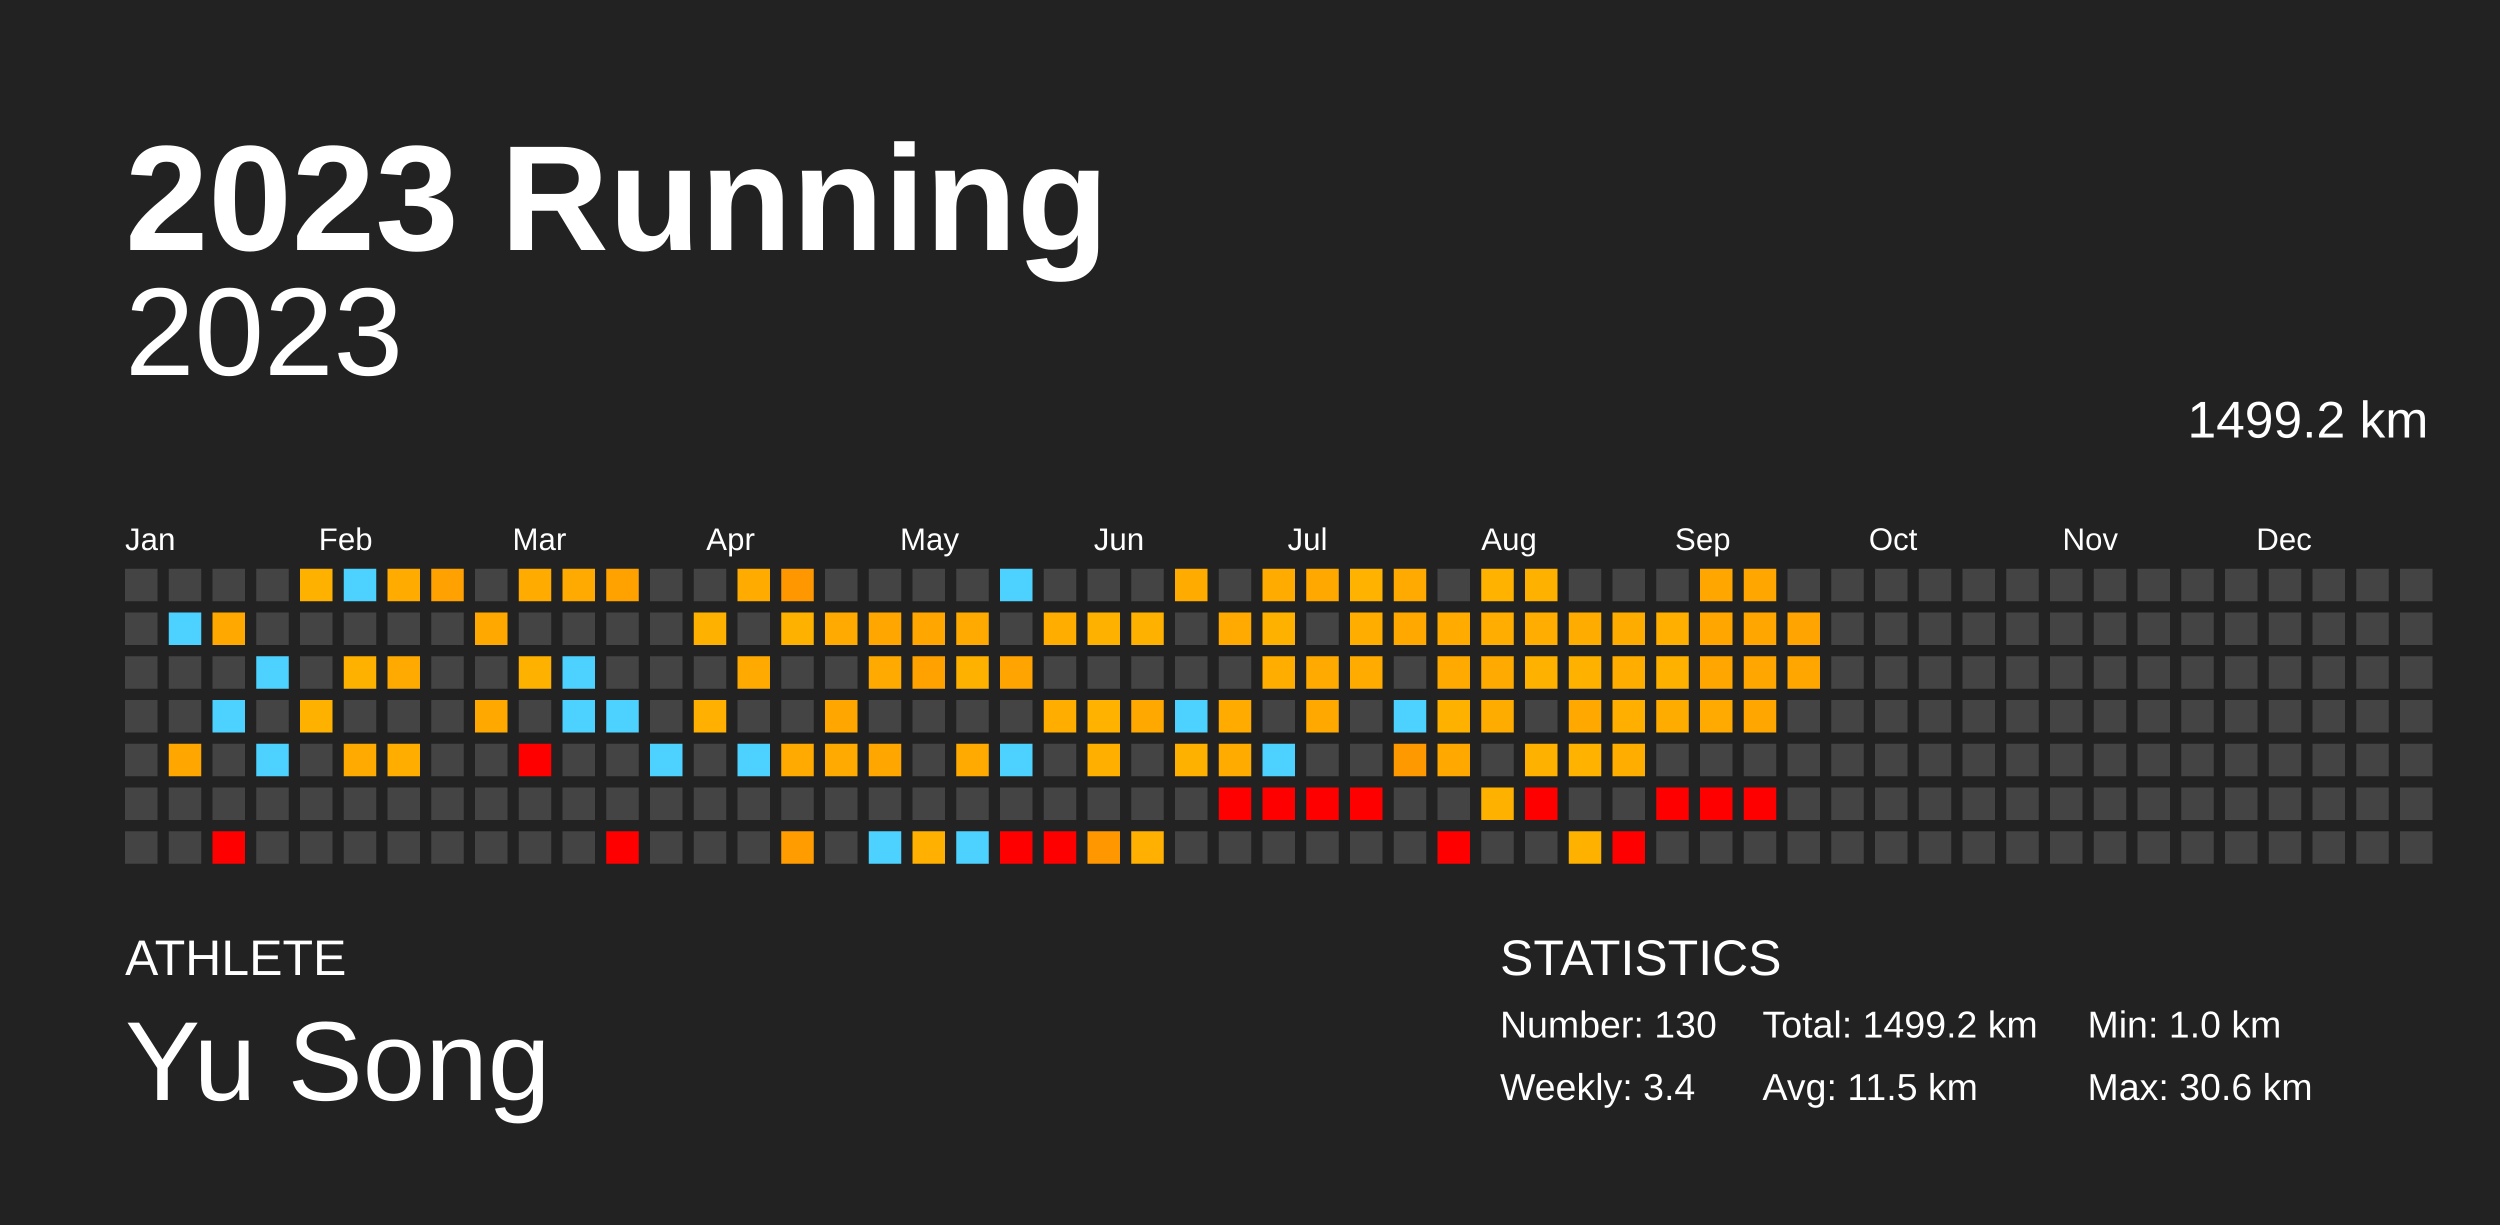
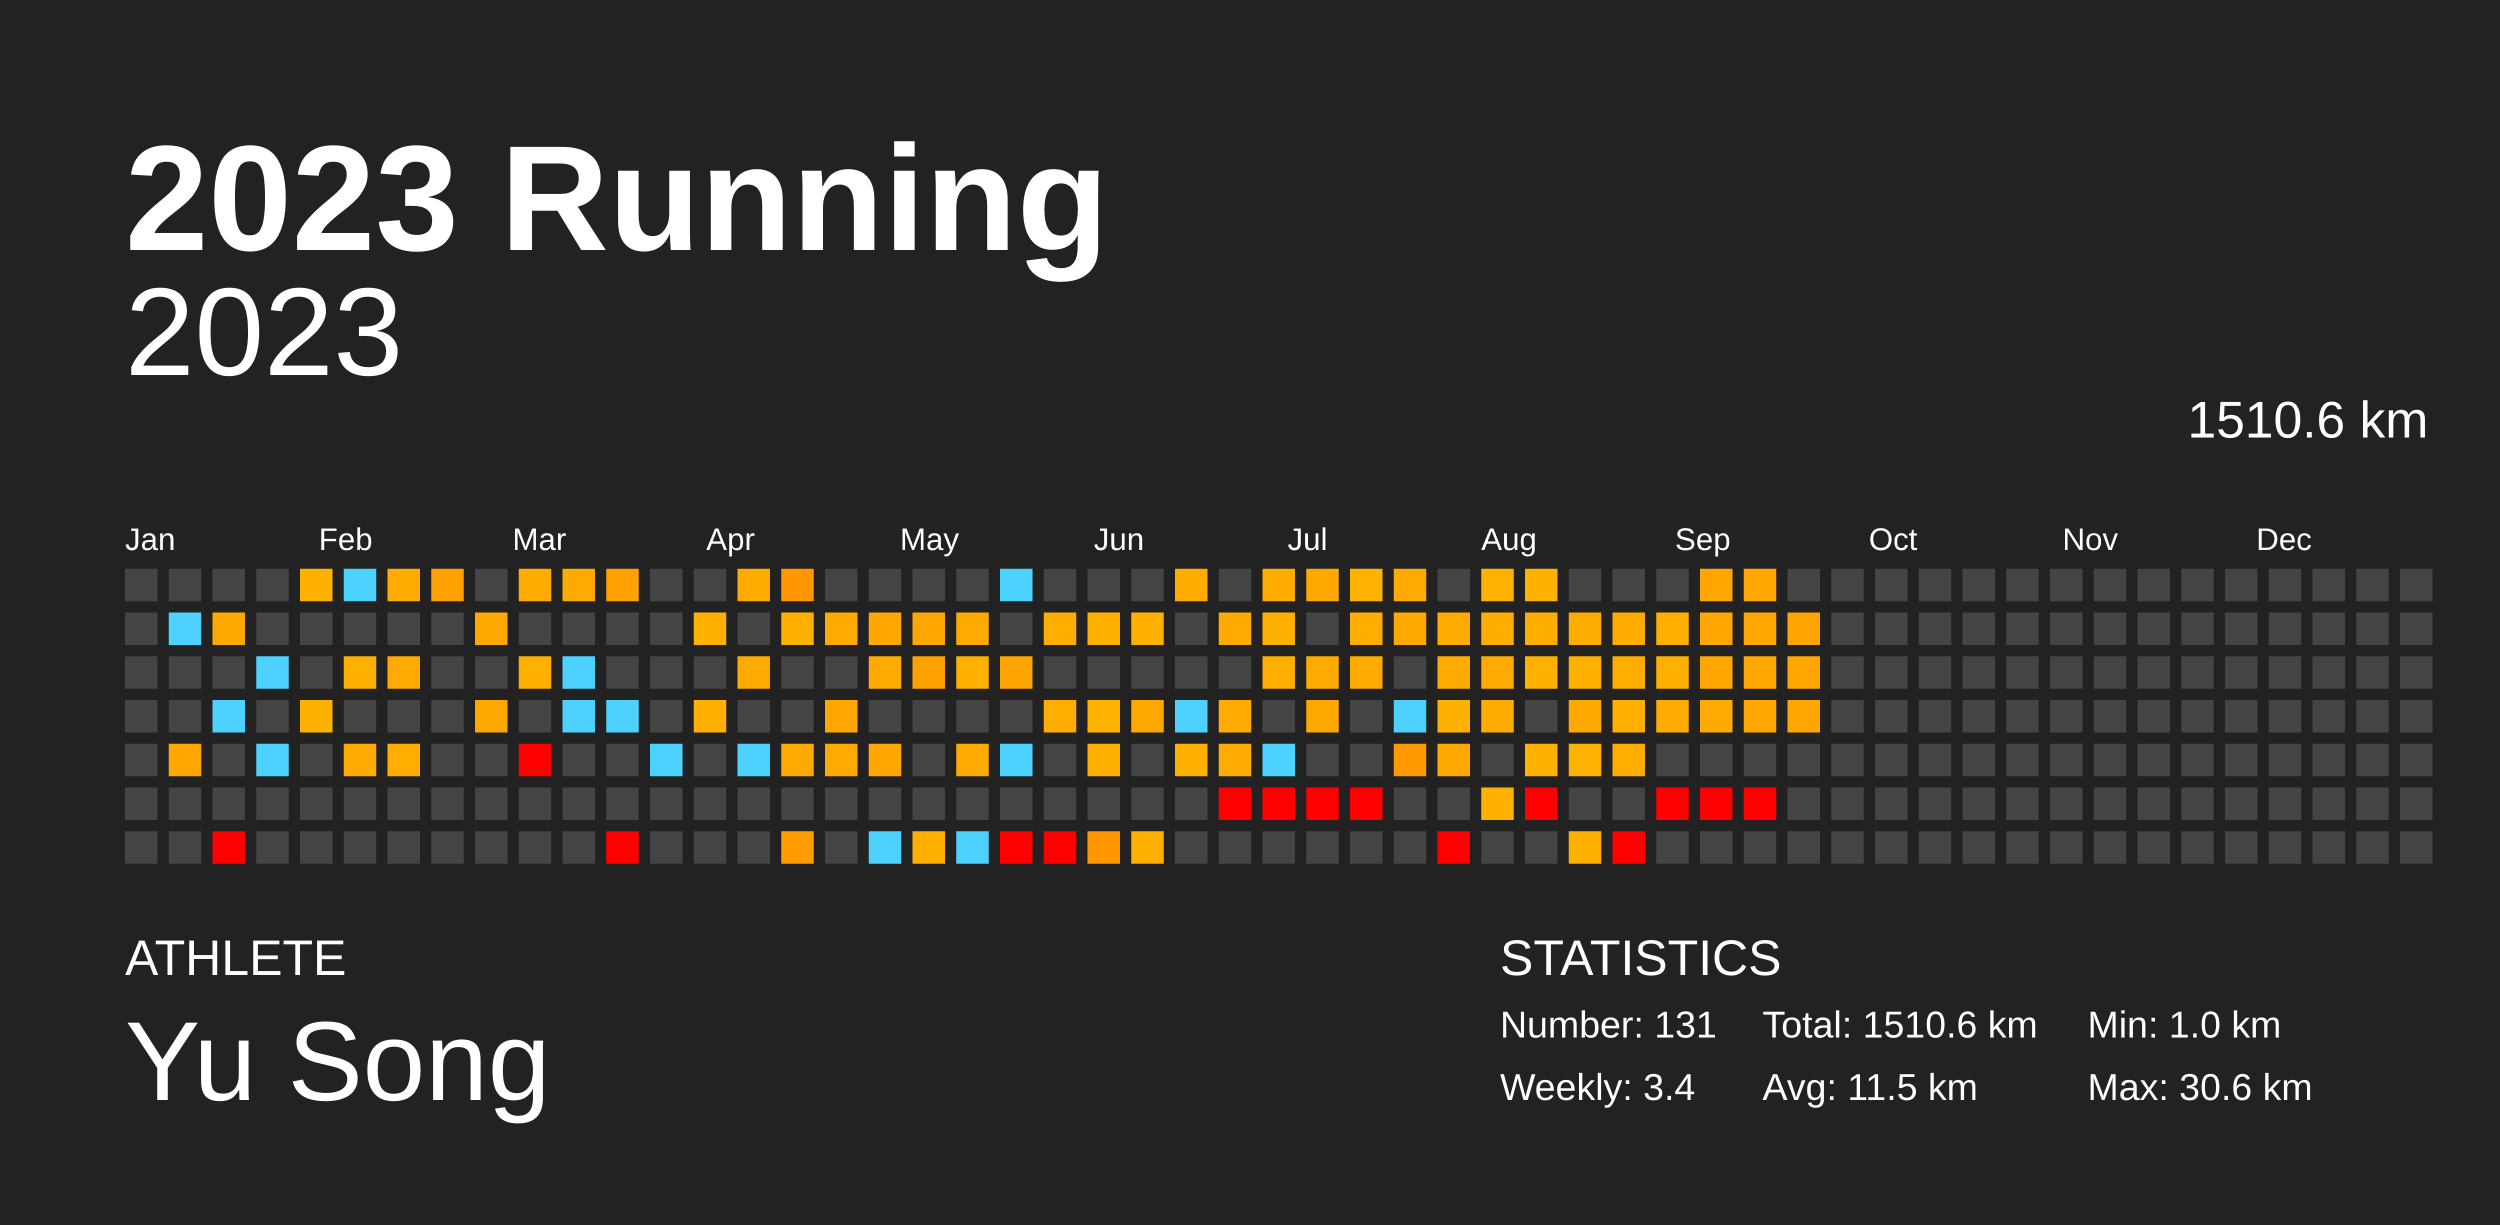
<svg xmlns="http://www.w3.org/2000/svg" baseProfile="full" height="98mm" version="1.1" viewBox="0,0,200,98" width="200mm">
  <defs />
  <rect fill="#222222" height="98" width="200" x="0" y="0" />
  <text fill="#FFFFFF" style="font-size:12px; font-family:Arial; font-weight:bold;" x="10" y="20">2023 Running</text>
  <text fill="#FFFFFF" style="font-size:4px; font-family:Arial" x="10" y="78">ATHLETE</text>
  <text fill="#FFFFFF" style="font-size:9px; font-family:Arial" x="10" y="88">Yu Song</text>
  <text fill="#FFFFFF" style="font-size:4px; font-family:Arial" x="120" y="78">STATISTICS</text>
-   <text fill="#FFFFFF" style="font-size:3px; font-family:Arial" x="120" y="83">Number: 130</text>
+   <text fill="#FFFFFF" style="font-size:3px; font-family:Arial" x="120" y="83">Number: 131</text>
  <text fill="#FFFFFF" style="font-size:3px; font-family:Arial" x="120" y="88">Weekly: 3.4</text>
-   <text fill="#FFFFFF" style="font-size:3px; font-family:Arial" x="141" y="83">Total: 1499.2 km</text>
+   <text fill="#FFFFFF" style="font-size:3px; font-family:Arial" x="141" y="83">Total: 1510.6 km</text>
  <text fill="#FFFFFF" style="font-size:3px; font-family:Arial" x="141" y="88">Avg: 11.5 km</text>
  <text fill="#FFFFFF" style="font-size:3px; font-family:Arial" x="167" y="83">Min: 1.0 km</text>
  <text fill="#FFFFFF" style="font-size:3px; font-family:Arial" x="167" y="88">Max: 30.6 km</text>
  <text alignment-baseline="hanging" fill="#FFFFFF" style="font-size:10.0px; font-family:Arial;" x="10" y="30">2023</text>
-   <text alignment-baseline="hanging" fill="#FFFFFF" style="font-size:4.125px; font-family:Arial;" x="175" y="35">1499.2 km</text>
+   <text alignment-baseline="hanging" fill="#FFFFFF" style="font-size:4.125px; font-family:Arial;" x="175" y="35">1510.6 km</text>
  <text fill="#FFFFFF" style="font-size:2.5px; font-family:Arial" x="10.0" y="44">Jan</text>
  <text fill="#FFFFFF" style="font-size:2.5px; font-family:Arial" x="25.5" y="44">Feb</text>
  <text fill="#FFFFFF" style="font-size:2.5px; font-family:Arial" x="41.0" y="44">Mar</text>
  <text fill="#FFFFFF" style="font-size:2.5px; font-family:Arial" x="56.5" y="44">Apr</text>
  <text fill="#FFFFFF" style="font-size:2.5px; font-family:Arial" x="72.0" y="44">May</text>
  <text fill="#FFFFFF" style="font-size:2.5px; font-family:Arial" x="87.5" y="44">Jun</text>
  <text fill="#FFFFFF" style="font-size:2.5px; font-family:Arial" x="103.0" y="44">Jul</text>
  <text fill="#FFFFFF" style="font-size:2.5px; font-family:Arial" x="118.5" y="44">Aug</text>
  <text fill="#FFFFFF" style="font-size:2.5px; font-family:Arial" x="134.0" y="44">Sep</text>
  <text fill="#FFFFFF" style="font-size:2.5px; font-family:Arial" x="149.5" y="44">Oct</text>
  <text fill="#FFFFFF" style="font-size:2.5px; font-family:Arial" x="165.0" y="44">Nov</text>
  <text fill="#FFFFFF" style="font-size:2.5px; font-family:Arial" x="180.5" y="44">Dec</text>
  <rect fill="#444444" height="2.6" width="2.6" x="10.0" y="45.5" />
  <rect fill="#444444" height="2.6" width="2.6" x="10.0" y="49.0" />
  <rect fill="#444444" height="2.6" width="2.6" x="10.0" y="52.5" />
  <rect fill="#444444" height="2.6" width="2.6" x="10.0" y="56.0" />
  <rect fill="#444444" height="2.6" width="2.6" x="10.0" y="59.5" />
  <rect fill="#444444" height="2.6" width="2.6" x="10.0" y="63.0" />
  <rect fill="#444444" height="2.6" width="2.6" x="10.0" y="66.5" />
  <rect fill="#444444" height="2.6" width="2.6" x="13.5" y="45.5" />
  <rect fill="#4dd2ff" height="2.6" width="2.6" x="13.5" y="49.0" />
  <rect fill="#444444" height="2.6" width="2.6" x="13.5" y="52.5" />
  <rect fill="#444444" height="2.6" width="2.6" x="13.5" y="56.0" />
  <rect fill="#ffa700" height="2.6" width="2.6" x="13.5" y="59.5" />
  <rect fill="#444444" height="2.6" width="2.6" x="13.5" y="63.0" />
  <rect fill="#444444" height="2.6" width="2.6" x="13.5" y="66.5" />
  <rect fill="#444444" height="2.6" width="2.6" x="17.0" y="45.5" />
  <rect fill="#ffa900" height="2.6" width="2.6" x="17.0" y="49.0" />
  <rect fill="#444444" height="2.6" width="2.6" x="17.0" y="52.5" />
  <rect fill="#4dd2ff" height="2.6" width="2.6" x="17.0" y="56.0" />
  <rect fill="#444444" height="2.6" width="2.6" x="17.0" y="59.5" />
  <rect fill="#444444" height="2.6" width="2.6" x="17.0" y="63.0" />
  <rect fill="red" height="2.6" width="2.6" x="17.0" y="66.5" />
  <rect fill="#444444" height="2.6" width="2.6" x="20.5" y="45.5" />
  <rect fill="#444444" height="2.6" width="2.6" x="20.5" y="49.0" />
  <rect fill="#4dd2ff" height="2.6" width="2.6" x="20.5" y="52.5" />
  <rect fill="#444444" height="2.6" width="2.6" x="20.5" y="56.0" />
  <rect fill="#4dd2ff" height="2.6" width="2.6" x="20.5" y="59.5" />
  <rect fill="#444444" height="2.6" width="2.6" x="20.5" y="63.0" />
  <rect fill="#444444" height="2.6" width="2.6" x="20.5" y="66.5" />
  <rect fill="#ffb100" height="2.6" width="2.6" x="24.0" y="45.5" />
  <rect fill="#444444" height="2.6" width="2.6" x="24.0" y="49.0" />
  <rect fill="#444444" height="2.6" width="2.6" x="24.0" y="52.5" />
  <rect fill="#ffb100" height="2.6" width="2.6" x="24.0" y="56.0" />
  <rect fill="#444444" height="2.6" width="2.6" x="24.0" y="59.5" />
  <rect fill="#444444" height="2.6" width="2.6" x="24.0" y="63.0" />
  <rect fill="#444444" height="2.6" width="2.6" x="24.0" y="66.5" />
  <rect fill="#4dd2ff" height="2.6" width="2.6" x="27.5" y="45.5" />
  <rect fill="#444444" height="2.6" width="2.6" x="27.5" y="49.0" />
  <rect fill="#ffb100" height="2.6" width="2.6" x="27.5" y="52.5" />
  <rect fill="#444444" height="2.6" width="2.6" x="27.5" y="56.0" />
  <rect fill="#ffaa00" height="2.6" width="2.6" x="27.5" y="59.5" />
  <rect fill="#444444" height="2.6" width="2.6" x="27.5" y="63.0" />
  <rect fill="#444444" height="2.6" width="2.6" x="27.5" y="66.5" />
  <rect fill="#ffab00" height="2.6" width="2.6" x="31.0" y="45.5" />
  <rect fill="#444444" height="2.6" width="2.6" x="31.0" y="49.0" />
  <rect fill="#ffaa00" height="2.6" width="2.6" x="31.0" y="52.5" />
  <rect fill="#444444" height="2.6" width="2.6" x="31.0" y="56.0" />
  <rect fill="#ffae00" height="2.6" width="2.6" x="31.0" y="59.5" />
  <rect fill="#444444" height="2.6" width="2.6" x="31.0" y="63.0" />
  <rect fill="#444444" height="2.6" width="2.6" x="31.0" y="66.5" />
  <rect fill="#ffa100" height="2.6" width="2.6" x="34.5" y="45.5" />
  <rect fill="#444444" height="2.6" width="2.6" x="34.5" y="49.0" />
  <rect fill="#444444" height="2.6" width="2.6" x="34.5" y="52.5" />
  <rect fill="#444444" height="2.6" width="2.6" x="34.5" y="56.0" />
  <rect fill="#444444" height="2.6" width="2.6" x="34.5" y="59.5" />
  <rect fill="#444444" height="2.6" width="2.6" x="34.5" y="63.0" />
  <rect fill="#444444" height="2.6" width="2.6" x="34.5" y="66.5" />
  <rect fill="#444444" height="2.6" width="2.6" x="38.0" y="45.5" />
  <rect fill="#ffa900" height="2.6" width="2.6" x="38.0" y="49.0" />
  <rect fill="#444444" height="2.6" width="2.6" x="38.0" y="52.5" />
  <rect fill="#ffa900" height="2.6" width="2.6" x="38.0" y="56.0" />
  <rect fill="#444444" height="2.6" width="2.6" x="38.0" y="59.5" />
  <rect fill="#444444" height="2.6" width="2.6" x="38.0" y="63.0" />
  <rect fill="#444444" height="2.6" width="2.6" x="38.0" y="66.5" />
  <rect fill="#ffab00" height="2.6" width="2.6" x="41.5" y="45.5" />
  <rect fill="#444444" height="2.6" width="2.6" x="41.5" y="49.0" />
  <rect fill="#ffb100" height="2.6" width="2.6" x="41.5" y="52.5" />
  <rect fill="#444444" height="2.6" width="2.6" x="41.5" y="56.0" />
  <rect fill="red" height="2.6" width="2.6" x="41.5" y="59.5" />
  <rect fill="#444444" height="2.6" width="2.6" x="41.5" y="63.0" />
  <rect fill="#444444" height="2.6" width="2.6" x="41.5" y="66.5" />
  <rect fill="#ffaa00" height="2.6" width="2.6" x="45.0" y="45.5" />
  <rect fill="#444444" height="2.6" width="2.6" x="45.0" y="49.0" />
  <rect fill="#4dd2ff" height="2.6" width="2.6" x="45.0" y="52.5" />
  <rect fill="#4dd2ff" height="2.6" width="2.6" x="45.0" y="56.0" />
  <rect fill="#444444" height="2.6" width="2.6" x="45.0" y="59.5" />
  <rect fill="#444444" height="2.6" width="2.6" x="45.0" y="63.0" />
  <rect fill="#444444" height="2.6" width="2.6" x="45.0" y="66.5" />
  <rect fill="#ffa200" height="2.6" width="2.6" x="48.5" y="45.5" />
  <rect fill="#444444" height="2.6" width="2.6" x="48.5" y="49.0" />
  <rect fill="#444444" height="2.6" width="2.6" x="48.5" y="52.5" />
  <rect fill="#4dd2ff" height="2.6" width="2.6" x="48.5" y="56.0" />
  <rect fill="#444444" height="2.6" width="2.6" x="48.5" y="59.5" />
  <rect fill="#444444" height="2.6" width="2.6" x="48.5" y="63.0" />
  <rect fill="red" height="2.6" width="2.6" x="48.5" y="66.5" />
  <rect fill="#444444" height="2.6" width="2.6" x="52.0" y="45.5" />
  <rect fill="#444444" height="2.6" width="2.6" x="52.0" y="49.0" />
  <rect fill="#444444" height="2.6" width="2.6" x="52.0" y="52.5" />
  <rect fill="#444444" height="2.6" width="2.6" x="52.0" y="56.0" />
  <rect fill="#4dd2ff" height="2.6" width="2.6" x="52.0" y="59.5" />
  <rect fill="#444444" height="2.6" width="2.6" x="52.0" y="63.0" />
  <rect fill="#444444" height="2.6" width="2.6" x="52.0" y="66.5" />
  <rect fill="#444444" height="2.6" width="2.6" x="55.5" y="45.5" />
  <rect fill="#ffb100" height="2.6" width="2.6" x="55.5" y="49.0" />
  <rect fill="#444444" height="2.6" width="2.6" x="55.5" y="52.5" />
  <rect fill="#ffb000" height="2.6" width="2.6" x="55.5" y="56.0" />
  <rect fill="#444444" height="2.6" width="2.6" x="55.5" y="59.5" />
  <rect fill="#444444" height="2.6" width="2.6" x="55.5" y="63.0" />
  <rect fill="#444444" height="2.6" width="2.6" x="55.5" y="66.5" />
  <rect fill="#ffab00" height="2.6" width="2.6" x="59.0" y="45.5" />
  <rect fill="#444444" height="2.6" width="2.6" x="59.0" y="49.0" />
  <rect fill="#ffaa00" height="2.6" width="2.6" x="59.0" y="52.5" />
  <rect fill="#444444" height="2.6" width="2.6" x="59.0" y="56.0" />
  <rect fill="#4dd2ff" height="2.6" width="2.6" x="59.0" y="59.5" />
  <rect fill="#444444" height="2.6" width="2.6" x="59.0" y="63.0" />
  <rect fill="#444444" height="2.6" width="2.6" x="59.0" y="66.5" />
  <rect fill="#ff9800" height="2.6" width="2.6" x="62.5" y="45.5" />
  <rect fill="#ffb100" height="2.6" width="2.6" x="62.5" y="49.0" />
  <rect fill="#444444" height="2.6" width="2.6" x="62.5" y="52.5" />
  <rect fill="#444444" height="2.6" width="2.6" x="62.5" y="56.0" />
  <rect fill="#ffaa00" height="2.6" width="2.6" x="62.5" y="59.5" />
  <rect fill="#444444" height="2.6" width="2.6" x="62.5" y="63.0" />
  <rect fill="#ff9d00" height="2.6" width="2.6" x="62.5" y="66.5" />
  <rect fill="#444444" height="2.6" width="2.6" x="66.0" y="45.5" />
  <rect fill="#ffaa00" height="2.6" width="2.6" x="66.0" y="49.0" />
  <rect fill="#444444" height="2.6" width="2.6" x="66.0" y="52.5" />
  <rect fill="#ffa700" height="2.6" width="2.6" x="66.0" y="56.0" />
  <rect fill="#ffaa00" height="2.6" width="2.6" x="66.0" y="59.5" />
  <rect fill="#444444" height="2.6" width="2.6" x="66.0" y="63.0" />
  <rect fill="#444444" height="2.6" width="2.6" x="66.0" y="66.5" />
  <rect fill="#444444" height="2.6" width="2.6" x="69.5" y="45.5" />
  <rect fill="#ffa700" height="2.6" width="2.6" x="69.5" y="49.0" />
  <rect fill="#ffaa00" height="2.6" width="2.6" x="69.5" y="52.5" />
  <rect fill="#444444" height="2.6" width="2.6" x="69.5" y="56.0" />
  <rect fill="#ffa700" height="2.6" width="2.6" x="69.5" y="59.5" />
  <rect fill="#444444" height="2.6" width="2.6" x="69.5" y="63.0" />
  <rect fill="#4dd2ff" height="2.6" width="2.6" x="69.5" y="66.5" />
  <rect fill="#444444" height="2.6" width="2.6" x="73.0" y="45.5" />
  <rect fill="#ffa700" height="2.6" width="2.6" x="73.0" y="49.0" />
  <rect fill="#ffa200" height="2.6" width="2.6" x="73.0" y="52.5" />
  <rect fill="#444444" height="2.6" width="2.6" x="73.0" y="56.0" />
  <rect fill="#444444" height="2.6" width="2.6" x="73.0" y="59.5" />
  <rect fill="#444444" height="2.6" width="2.6" x="73.0" y="63.0" />
  <rect fill="#ffb000" height="2.6" width="2.6" x="73.0" y="66.5" />
  <rect fill="#444444" height="2.6" width="2.6" x="76.5" y="45.5" />
  <rect fill="#ffaa00" height="2.6" width="2.6" x="76.5" y="49.0" />
  <rect fill="#ffb100" height="2.6" width="2.6" x="76.5" y="52.5" />
  <rect fill="#444444" height="2.6" width="2.6" x="76.5" y="56.0" />
  <rect fill="#ffaa00" height="2.6" width="2.6" x="76.5" y="59.5" />
  <rect fill="#444444" height="2.6" width="2.6" x="76.5" y="63.0" />
  <rect fill="#4dd2ff" height="2.6" width="2.6" x="76.5" y="66.5" />
  <rect fill="#4dd2ff" height="2.6" width="2.6" x="80.0" y="45.5" />
  <rect fill="#444444" height="2.6" width="2.6" x="80.0" y="49.0" />
  <rect fill="#ffa400" height="2.6" width="2.6" x="80.0" y="52.5" />
  <rect fill="#444444" height="2.6" width="2.6" x="80.0" y="56.0" />
  <rect fill="#4dd2ff" height="2.6" width="2.6" x="80.0" y="59.5" />
  <rect fill="#444444" height="2.6" width="2.6" x="80.0" y="63.0" />
  <rect fill="red" height="2.6" width="2.6" x="80.0" y="66.5" />
  <rect fill="#444444" height="2.6" width="2.6" x="83.5" y="45.5" />
  <rect fill="#ffae00" height="2.6" width="2.6" x="83.5" y="49.0" />
  <rect fill="#444444" height="2.6" width="2.6" x="83.5" y="52.5" />
  <rect fill="#ffae00" height="2.6" width="2.6" x="83.5" y="56.0" />
  <rect fill="#444444" height="2.6" width="2.6" x="83.5" y="59.5" />
  <rect fill="#444444" height="2.6" width="2.6" x="83.5" y="63.0" />
  <rect fill="red" height="2.6" width="2.6" x="83.5" y="66.5" />
  <rect fill="#444444" height="2.6" width="2.6" x="87.0" y="45.5" />
  <rect fill="#ffb100" height="2.6" width="2.6" x="87.0" y="49.0" />
  <rect fill="#444444" height="2.6" width="2.6" x="87.0" y="52.5" />
  <rect fill="#ffb200" height="2.6" width="2.6" x="87.0" y="56.0" />
  <rect fill="#ffaf00" height="2.6" width="2.6" x="87.0" y="59.5" />
  <rect fill="#444444" height="2.6" width="2.6" x="87.0" y="63.0" />
  <rect fill="#ff9700" height="2.6" width="2.6" x="87.0" y="66.5" />
  <rect fill="#444444" height="2.6" width="2.6" x="90.5" y="45.5" />
  <rect fill="#ffb100" height="2.6" width="2.6" x="90.5" y="49.0" />
  <rect fill="#444444" height="2.6" width="2.6" x="90.5" y="52.5" />
  <rect fill="#ffa900" height="2.6" width="2.6" x="90.5" y="56.0" />
  <rect fill="#444444" height="2.6" width="2.6" x="90.5" y="59.5" />
  <rect fill="#444444" height="2.6" width="2.6" x="90.5" y="63.0" />
  <rect fill="#ffb000" height="2.6" width="2.6" x="90.5" y="66.5" />
  <rect fill="#ffab00" height="2.6" width="2.6" x="94.0" y="45.5" />
  <rect fill="#444444" height="2.6" width="2.6" x="94.0" y="49.0" />
  <rect fill="#444444" height="2.6" width="2.6" x="94.0" y="52.5" />
  <rect fill="#4dd2ff" height="2.6" width="2.6" x="94.0" y="56.0" />
  <rect fill="#ffb100" height="2.6" width="2.6" x="94.0" y="59.5" />
  <rect fill="#444444" height="2.6" width="2.6" x="94.0" y="63.0" />
  <rect fill="#444444" height="2.6" width="2.6" x="94.0" y="66.5" />
  <rect fill="#444444" height="2.6" width="2.6" x="97.5" y="45.5" />
  <rect fill="#ffaa00" height="2.6" width="2.6" x="97.5" y="49.0" />
  <rect fill="#444444" height="2.6" width="2.6" x="97.5" y="52.5" />
  <rect fill="#ffab00" height="2.6" width="2.6" x="97.5" y="56.0" />
  <rect fill="#ffab00" height="2.6" width="2.6" x="97.5" y="59.5" />
  <rect fill="red" height="2.6" width="2.6" x="97.5" y="63.0" />
  <rect fill="#444444" height="2.6" width="2.6" x="97.5" y="66.5" />
  <rect fill="#ffab00" height="2.6" width="2.6" x="101.0" y="45.5" />
  <rect fill="#ffb100" height="2.6" width="2.6" x="101.0" y="49.0" />
  <rect fill="#ffae00" height="2.6" width="2.6" x="101.0" y="52.5" />
  <rect fill="#444444" height="2.6" width="2.6" x="101.0" y="56.0" />
  <rect fill="#4dd2ff" height="2.6" width="2.6" x="101.0" y="59.5" />
  <rect fill="red" height="2.6" width="2.6" x="101.0" y="63.0" />
  <rect fill="#444444" height="2.6" width="2.6" x="101.0" y="66.5" />
  <rect fill="#ffa900" height="2.6" width="2.6" x="104.5" y="45.5" />
  <rect fill="#444444" height="2.6" width="2.6" x="104.5" y="49.0" />
  <rect fill="#ffaa00" height="2.6" width="2.6" x="104.5" y="52.5" />
  <rect fill="#ffa900" height="2.6" width="2.6" x="104.5" y="56.0" />
  <rect fill="#444444" height="2.6" width="2.6" x="104.5" y="59.5" />
  <rect fill="red" height="2.6" width="2.6" x="104.5" y="63.0" />
  <rect fill="#444444" height="2.6" width="2.6" x="104.5" y="66.5" />
  <rect fill="#ffb200" height="2.6" width="2.6" x="108.0" y="45.5" />
  <rect fill="#ffae00" height="2.6" width="2.6" x="108.0" y="49.0" />
  <rect fill="#ffab00" height="2.6" width="2.6" x="108.0" y="52.5" />
  <rect fill="#444444" height="2.6" width="2.6" x="108.0" y="56.0" />
  <rect fill="#444444" height="2.6" width="2.6" x="108.0" y="59.5" />
  <rect fill="red" height="2.6" width="2.6" x="108.0" y="63.0" />
  <rect fill="#444444" height="2.6" width="2.6" x="108.0" y="66.5" />
  <rect fill="#ffaa00" height="2.6" width="2.6" x="111.5" y="45.5" />
  <rect fill="#ffa800" height="2.6" width="2.6" x="111.5" y="49.0" />
  <rect fill="#444444" height="2.6" width="2.6" x="111.5" y="52.5" />
  <rect fill="#4dd2ff" height="2.6" width="2.6" x="111.5" y="56.0" />
  <rect fill="#ff9900" height="2.6" width="2.6" x="111.5" y="59.5" />
  <rect fill="#444444" height="2.6" width="2.6" x="111.5" y="63.0" />
  <rect fill="#444444" height="2.6" width="2.6" x="111.5" y="66.5" />
  <rect fill="#444444" height="2.6" width="2.6" x="115.0" y="45.5" />
  <rect fill="#ffab00" height="2.6" width="2.6" x="115.0" y="49.0" />
  <rect fill="#ffaa00" height="2.6" width="2.6" x="115.0" y="52.5" />
  <rect fill="#ffb100" height="2.6" width="2.6" x="115.0" y="56.0" />
  <rect fill="#ffa800" height="2.6" width="2.6" x="115.0" y="59.5" />
  <rect fill="#444444" height="2.6" width="2.6" x="115.0" y="63.0" />
  <rect fill="red" height="2.6" width="2.6" x="115.0" y="66.5" />
  <rect fill="#ffb200" height="2.6" width="2.6" x="118.5" y="45.5" />
  <rect fill="#ffad00" height="2.6" width="2.6" x="118.5" y="49.0" />
  <rect fill="#ffaa00" height="2.6" width="2.6" x="118.5" y="52.5" />
  <rect fill="#ffac00" height="2.6" width="2.6" x="118.5" y="56.0" />
  <rect fill="#444444" height="2.6" width="2.6" x="118.5" y="59.5" />
  <rect fill="#ffb100" height="2.6" width="2.6" x="118.5" y="63.0" />
  <rect fill="#444444" height="2.6" width="2.6" x="118.5" y="66.5" />
  <rect fill="#ffb100" height="2.6" width="2.6" x="122.0" y="45.5" />
  <rect fill="#ffad00" height="2.6" width="2.6" x="122.0" y="49.0" />
  <rect fill="#ffb100" height="2.6" width="2.6" x="122.0" y="52.5" />
  <rect fill="#444444" height="2.6" width="2.6" x="122.0" y="56.0" />
  <rect fill="#ffb100" height="2.6" width="2.6" x="122.0" y="59.5" />
  <rect fill="red" height="2.6" width="2.6" x="122.0" y="63.0" />
  <rect fill="#444444" height="2.6" width="2.6" x="122.0" y="66.5" />
  <rect fill="#444444" height="2.6" width="2.6" x="125.5" y="45.5" />
  <rect fill="#ffac00" height="2.6" width="2.6" x="125.5" y="49.0" />
  <rect fill="#ffb100" height="2.6" width="2.6" x="125.5" y="52.5" />
  <rect fill="#ffa800" height="2.6" width="2.6" x="125.5" y="56.0" />
  <rect fill="#ffb200" height="2.6" width="2.6" x="125.5" y="59.5" />
  <rect fill="#444444" height="2.6" width="2.6" x="125.5" y="63.0" />
  <rect fill="#ffb100" height="2.6" width="2.6" x="125.5" y="66.5" />
  <rect fill="#444444" height="2.6" width="2.6" x="129.0" y="45.5" />
  <rect fill="#ffac00" height="2.6" width="2.6" x="129.0" y="49.0" />
  <rect fill="#ffae00" height="2.6" width="2.6" x="129.0" y="52.5" />
  <rect fill="#ffaf00" height="2.6" width="2.6" x="129.0" y="56.0" />
  <rect fill="#ffae00" height="2.6" width="2.6" x="129.0" y="59.5" />
  <rect fill="#444444" height="2.6" width="2.6" x="129.0" y="63.0" />
  <rect fill="red" height="2.6" width="2.6" x="129.0" y="66.5" />
  <rect fill="#444444" height="2.6" width="2.6" x="132.5" y="45.5" />
  <rect fill="#ffaf00" height="2.6" width="2.6" x="132.5" y="49.0" />
  <rect fill="#ffb100" height="2.6" width="2.6" x="132.5" y="52.5" />
  <rect fill="#ffac00" height="2.6" width="2.6" x="132.5" y="56.0" />
  <rect fill="#444444" height="2.6" width="2.6" x="132.5" y="59.5" />
  <rect fill="red" height="2.6" width="2.6" x="132.5" y="63.0" />
  <rect fill="#444444" height="2.6" width="2.6" x="132.5" y="66.5" />
  <rect fill="#ffa600" height="2.6" width="2.6" x="136.0" y="45.5" />
  <rect fill="#ffa700" height="2.6" width="2.6" x="136.0" y="49.0" />
  <rect fill="#ffa700" height="2.6" width="2.6" x="136.0" y="52.5" />
  <rect fill="#ffaa00" height="2.6" width="2.6" x="136.0" y="56.0" />
  <rect fill="#444444" height="2.6" width="2.6" x="136.0" y="59.5" />
  <rect fill="red" height="2.6" width="2.6" x="136.0" y="63.0" />
  <rect fill="#444444" height="2.6" width="2.6" x="136.0" y="66.5" />
  <rect fill="#ffa700" height="2.6" width="2.6" x="139.5" y="45.5" />
  <rect fill="#ffa700" height="2.6" width="2.6" x="139.5" y="49.0" />
  <rect fill="#ffa600" height="2.6" width="2.6" x="139.5" y="52.5" />
  <rect fill="#ffa700" height="2.6" width="2.6" x="139.5" y="56.0" />
  <rect fill="#444444" height="2.6" width="2.6" x="139.5" y="59.5" />
  <rect fill="red" height="2.6" width="2.6" x="139.5" y="63.0" />
  <rect fill="#444444" height="2.6" width="2.6" x="139.5" y="66.5" />
  <rect fill="#444444" height="2.6" width="2.6" x="143.0" y="45.5" />
  <rect fill="#ffa400" height="2.6" width="2.6" x="143.0" y="49.0" />
  <rect fill="#ffa700" height="2.6" width="2.6" x="143.0" y="52.5" />
-   <rect fill="#444444" height="2.6" width="2.6" x="143.0" y="56.0" />
+   <rect fill="#ffa600" height="2.6" width="2.6" x="143.0" y="56.0" />
  <rect fill="#444444" height="2.6" width="2.6" x="143.0" y="59.5" />
  <rect fill="#444444" height="2.6" width="2.6" x="143.0" y="63.0" />
  <rect fill="#444444" height="2.6" width="2.6" x="143.0" y="66.5" />
  <rect fill="#444444" height="2.6" width="2.6" x="146.5" y="45.5" />
  <rect fill="#444444" height="2.6" width="2.6" x="146.5" y="49.0" />
  <rect fill="#444444" height="2.6" width="2.6" x="146.5" y="52.5" />
  <rect fill="#444444" height="2.6" width="2.6" x="146.5" y="56.0" />
  <rect fill="#444444" height="2.6" width="2.6" x="146.5" y="59.5" />
  <rect fill="#444444" height="2.6" width="2.6" x="146.5" y="63.0" />
  <rect fill="#444444" height="2.6" width="2.6" x="146.5" y="66.5" />
  <rect fill="#444444" height="2.6" width="2.6" x="150.0" y="45.5" />
  <rect fill="#444444" height="2.6" width="2.6" x="150.0" y="49.0" />
  <rect fill="#444444" height="2.6" width="2.6" x="150.0" y="52.5" />
  <rect fill="#444444" height="2.6" width="2.6" x="150.0" y="56.0" />
  <rect fill="#444444" height="2.6" width="2.6" x="150.0" y="59.5" />
  <rect fill="#444444" height="2.6" width="2.6" x="150.0" y="63.0" />
  <rect fill="#444444" height="2.6" width="2.6" x="150.0" y="66.5" />
  <rect fill="#444444" height="2.6" width="2.6" x="153.5" y="45.5" />
  <rect fill="#444444" height="2.6" width="2.6" x="153.5" y="49.0" />
  <rect fill="#444444" height="2.6" width="2.6" x="153.5" y="52.5" />
  <rect fill="#444444" height="2.6" width="2.6" x="153.5" y="56.0" />
  <rect fill="#444444" height="2.6" width="2.6" x="153.5" y="59.5" />
  <rect fill="#444444" height="2.6" width="2.6" x="153.5" y="63.0" />
  <rect fill="#444444" height="2.6" width="2.6" x="153.5" y="66.5" />
  <rect fill="#444444" height="2.6" width="2.6" x="157.0" y="45.5" />
  <rect fill="#444444" height="2.6" width="2.6" x="157.0" y="49.0" />
  <rect fill="#444444" height="2.6" width="2.6" x="157.0" y="52.5" />
  <rect fill="#444444" height="2.6" width="2.6" x="157.0" y="56.0" />
  <rect fill="#444444" height="2.6" width="2.6" x="157.0" y="59.5" />
  <rect fill="#444444" height="2.6" width="2.6" x="157.0" y="63.0" />
  <rect fill="#444444" height="2.6" width="2.6" x="157.0" y="66.5" />
  <rect fill="#444444" height="2.6" width="2.6" x="160.5" y="45.5" />
  <rect fill="#444444" height="2.6" width="2.6" x="160.5" y="49.0" />
  <rect fill="#444444" height="2.6" width="2.6" x="160.5" y="52.5" />
  <rect fill="#444444" height="2.6" width="2.6" x="160.5" y="56.0" />
  <rect fill="#444444" height="2.6" width="2.6" x="160.5" y="59.5" />
  <rect fill="#444444" height="2.6" width="2.6" x="160.5" y="63.0" />
  <rect fill="#444444" height="2.6" width="2.6" x="160.5" y="66.5" />
  <rect fill="#444444" height="2.6" width="2.6" x="164.0" y="45.5" />
  <rect fill="#444444" height="2.6" width="2.6" x="164.0" y="49.0" />
  <rect fill="#444444" height="2.6" width="2.6" x="164.0" y="52.5" />
  <rect fill="#444444" height="2.6" width="2.6" x="164.0" y="56.0" />
  <rect fill="#444444" height="2.6" width="2.6" x="164.0" y="59.5" />
  <rect fill="#444444" height="2.6" width="2.6" x="164.0" y="63.0" />
  <rect fill="#444444" height="2.6" width="2.6" x="164.0" y="66.5" />
  <rect fill="#444444" height="2.6" width="2.6" x="167.5" y="45.5" />
  <rect fill="#444444" height="2.6" width="2.6" x="167.5" y="49.0" />
  <rect fill="#444444" height="2.6" width="2.6" x="167.5" y="52.5" />
  <rect fill="#444444" height="2.6" width="2.6" x="167.5" y="56.0" />
  <rect fill="#444444" height="2.6" width="2.6" x="167.5" y="59.5" />
  <rect fill="#444444" height="2.6" width="2.6" x="167.5" y="63.0" />
  <rect fill="#444444" height="2.6" width="2.6" x="167.5" y="66.5" />
  <rect fill="#444444" height="2.6" width="2.6" x="171.0" y="45.5" />
  <rect fill="#444444" height="2.6" width="2.6" x="171.0" y="49.0" />
  <rect fill="#444444" height="2.6" width="2.6" x="171.0" y="52.5" />
  <rect fill="#444444" height="2.6" width="2.6" x="171.0" y="56.0" />
  <rect fill="#444444" height="2.6" width="2.6" x="171.0" y="59.5" />
  <rect fill="#444444" height="2.6" width="2.6" x="171.0" y="63.0" />
  <rect fill="#444444" height="2.6" width="2.6" x="171.0" y="66.5" />
  <rect fill="#444444" height="2.6" width="2.6" x="174.5" y="45.5" />
  <rect fill="#444444" height="2.6" width="2.6" x="174.5" y="49.0" />
  <rect fill="#444444" height="2.6" width="2.6" x="174.5" y="52.5" />
  <rect fill="#444444" height="2.6" width="2.6" x="174.5" y="56.0" />
  <rect fill="#444444" height="2.6" width="2.6" x="174.5" y="59.5" />
  <rect fill="#444444" height="2.6" width="2.6" x="174.5" y="63.0" />
  <rect fill="#444444" height="2.6" width="2.6" x="174.5" y="66.5" />
  <rect fill="#444444" height="2.6" width="2.6" x="178.0" y="45.5" />
  <rect fill="#444444" height="2.6" width="2.6" x="178.0" y="49.0" />
  <rect fill="#444444" height="2.6" width="2.6" x="178.0" y="52.5" />
  <rect fill="#444444" height="2.6" width="2.6" x="178.0" y="56.0" />
  <rect fill="#444444" height="2.6" width="2.6" x="178.0" y="59.5" />
  <rect fill="#444444" height="2.6" width="2.6" x="178.0" y="63.0" />
  <rect fill="#444444" height="2.6" width="2.6" x="178.0" y="66.5" />
  <rect fill="#444444" height="2.6" width="2.6" x="181.5" y="45.5" />
  <rect fill="#444444" height="2.6" width="2.6" x="181.5" y="49.0" />
  <rect fill="#444444" height="2.6" width="2.6" x="181.5" y="52.5" />
  <rect fill="#444444" height="2.6" width="2.6" x="181.5" y="56.0" />
  <rect fill="#444444" height="2.6" width="2.6" x="181.5" y="59.5" />
  <rect fill="#444444" height="2.6" width="2.6" x="181.5" y="63.0" />
  <rect fill="#444444" height="2.6" width="2.6" x="181.5" y="66.5" />
  <rect fill="#444444" height="2.6" width="2.6" x="185.0" y="45.5" />
  <rect fill="#444444" height="2.6" width="2.6" x="185.0" y="49.0" />
  <rect fill="#444444" height="2.6" width="2.6" x="185.0" y="52.5" />
  <rect fill="#444444" height="2.6" width="2.6" x="185.0" y="56.0" />
  <rect fill="#444444" height="2.6" width="2.6" x="185.0" y="59.5" />
  <rect fill="#444444" height="2.6" width="2.6" x="185.0" y="63.0" />
  <rect fill="#444444" height="2.6" width="2.6" x="185.0" y="66.5" />
  <rect fill="#444444" height="2.6" width="2.6" x="188.5" y="45.5" />
  <rect fill="#444444" height="2.6" width="2.6" x="188.5" y="49.0" />
  <rect fill="#444444" height="2.6" width="2.6" x="188.5" y="52.5" />
  <rect fill="#444444" height="2.6" width="2.6" x="188.5" y="56.0" />
  <rect fill="#444444" height="2.6" width="2.6" x="188.5" y="59.5" />
  <rect fill="#444444" height="2.6" width="2.6" x="188.5" y="63.0" />
  <rect fill="#444444" height="2.6" width="2.6" x="188.5" y="66.5" />
  <rect fill="#444444" height="2.6" width="2.6" x="192.0" y="45.5" />
  <rect fill="#444444" height="2.6" width="2.6" x="192.0" y="49.0" />
  <rect fill="#444444" height="2.6" width="2.6" x="192.0" y="52.5" />
  <rect fill="#444444" height="2.6" width="2.6" x="192.0" y="56.0" />
  <rect fill="#444444" height="2.6" width="2.6" x="192.0" y="59.5" />
  <rect fill="#444444" height="2.6" width="2.6" x="192.0" y="63.0" />
  <rect fill="#444444" height="2.6" width="2.6" x="192.0" y="66.5" />
</svg>
